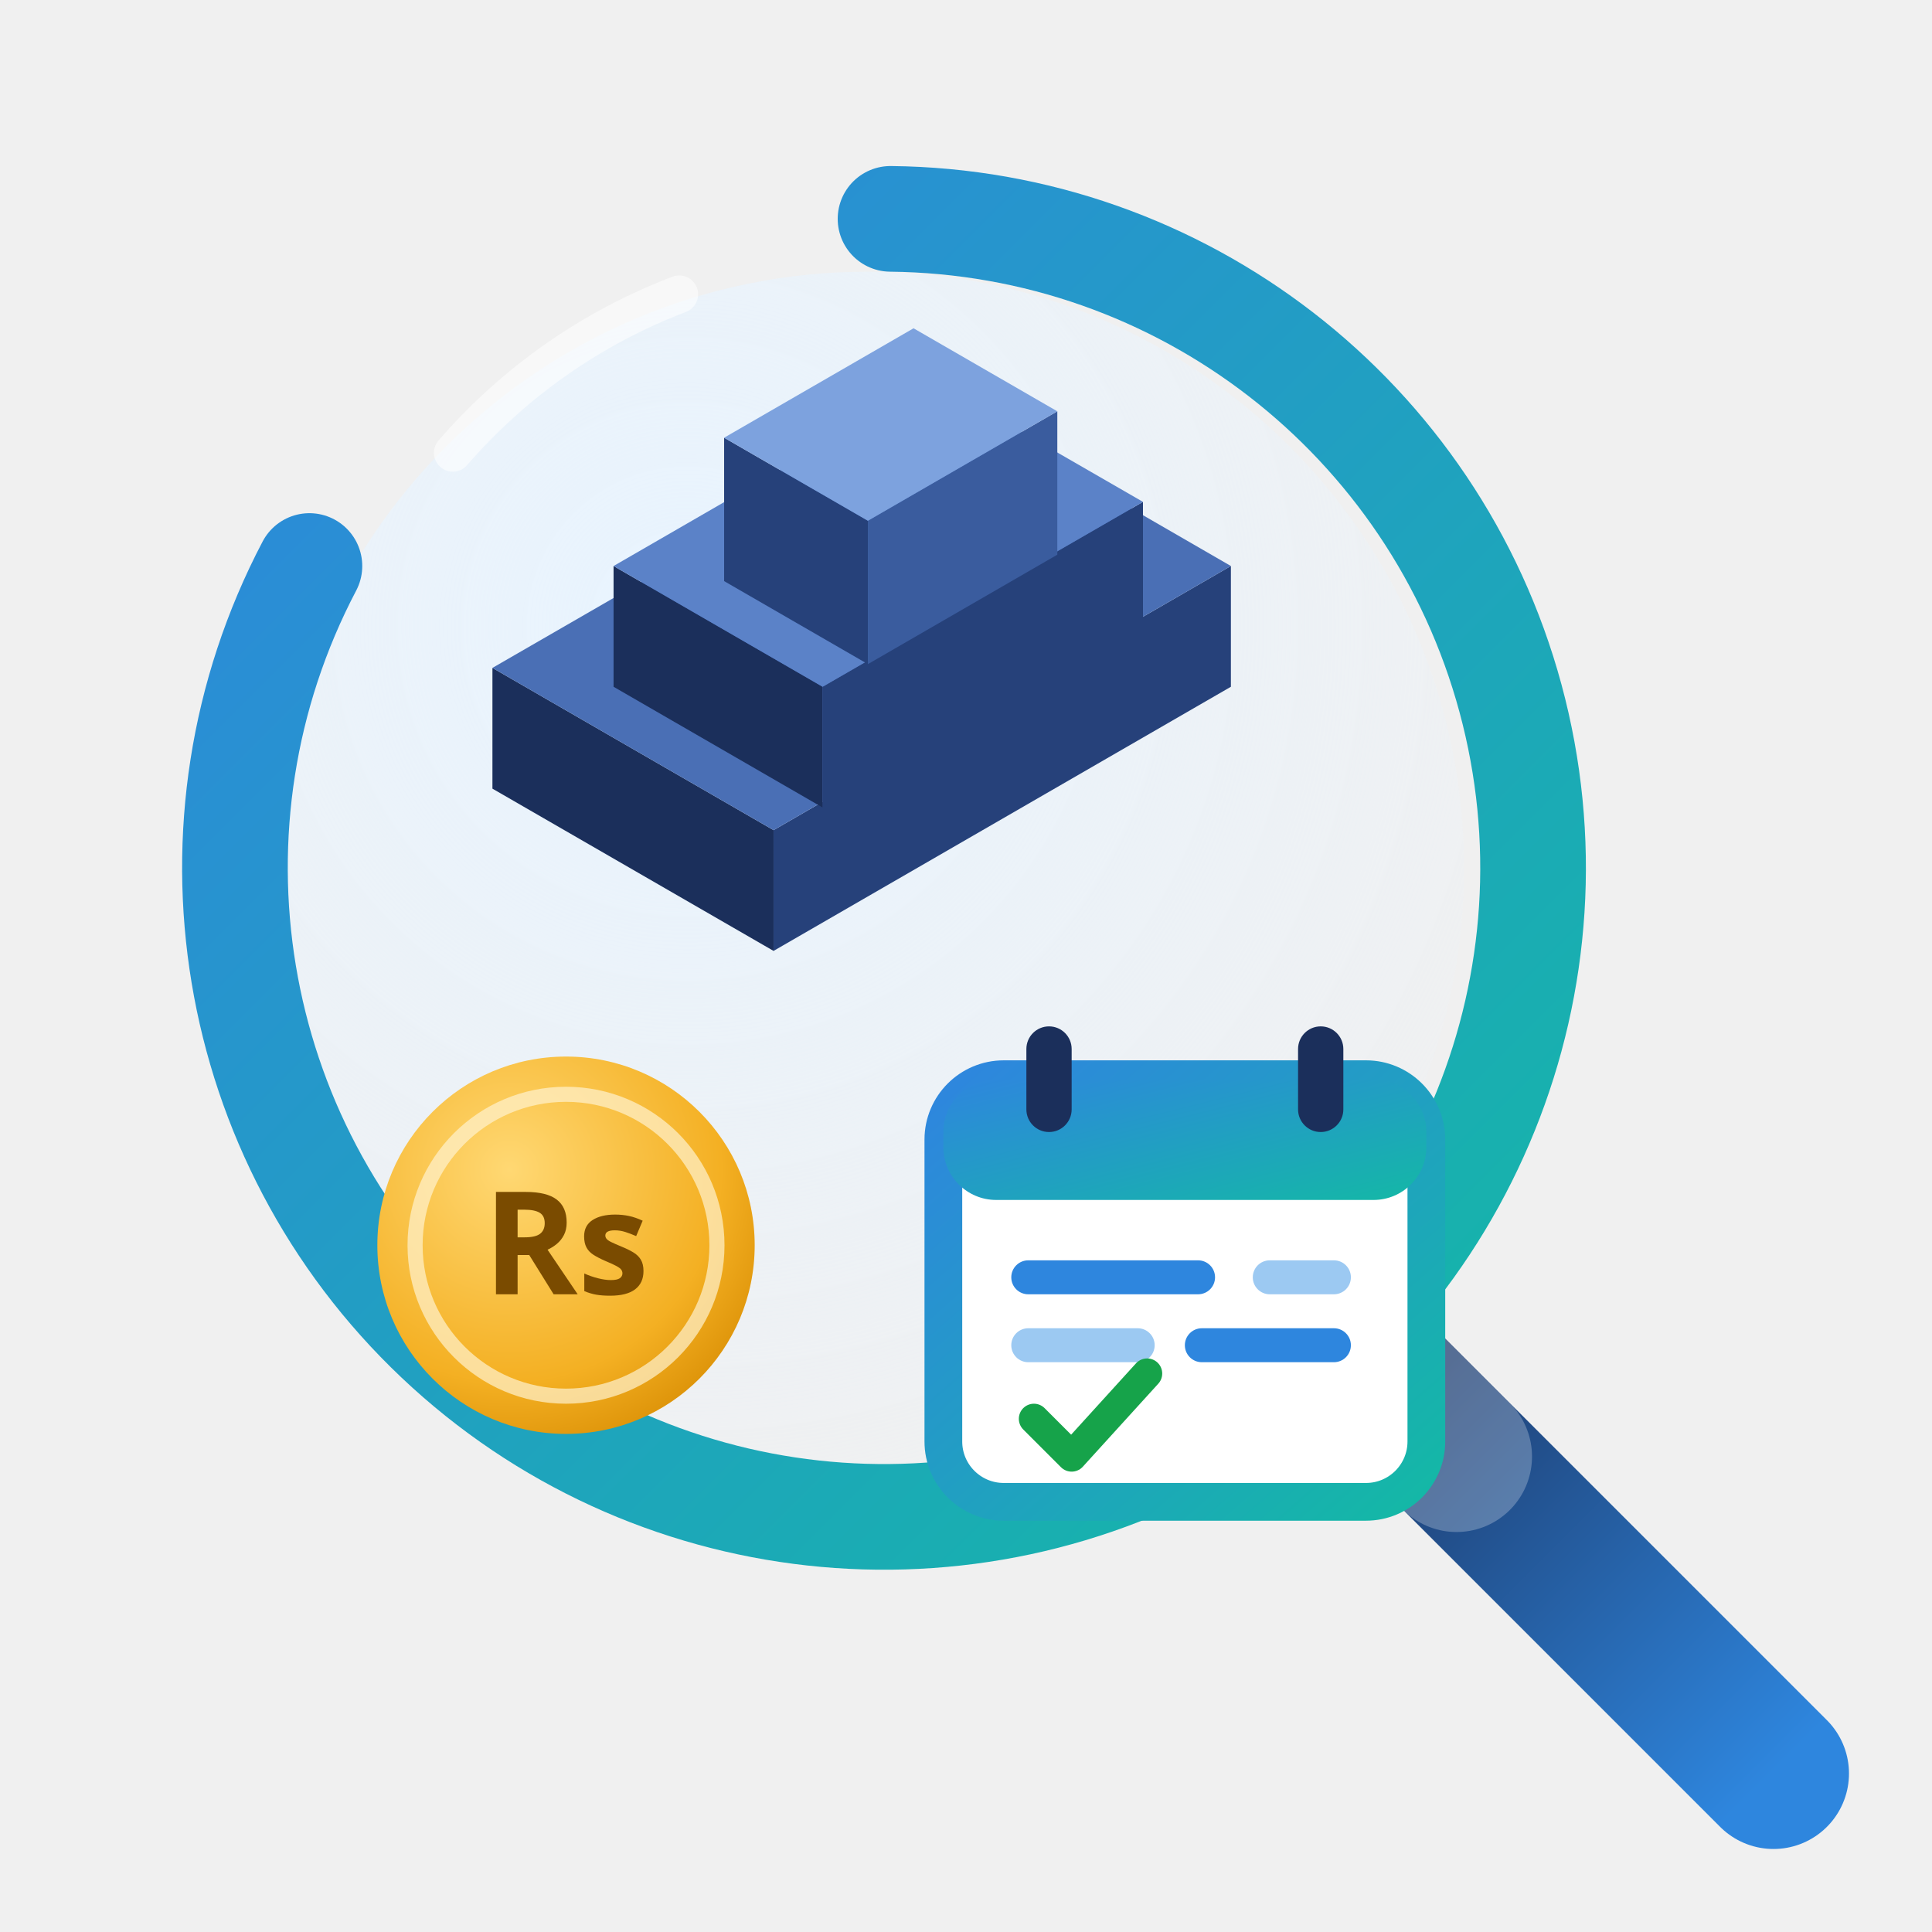
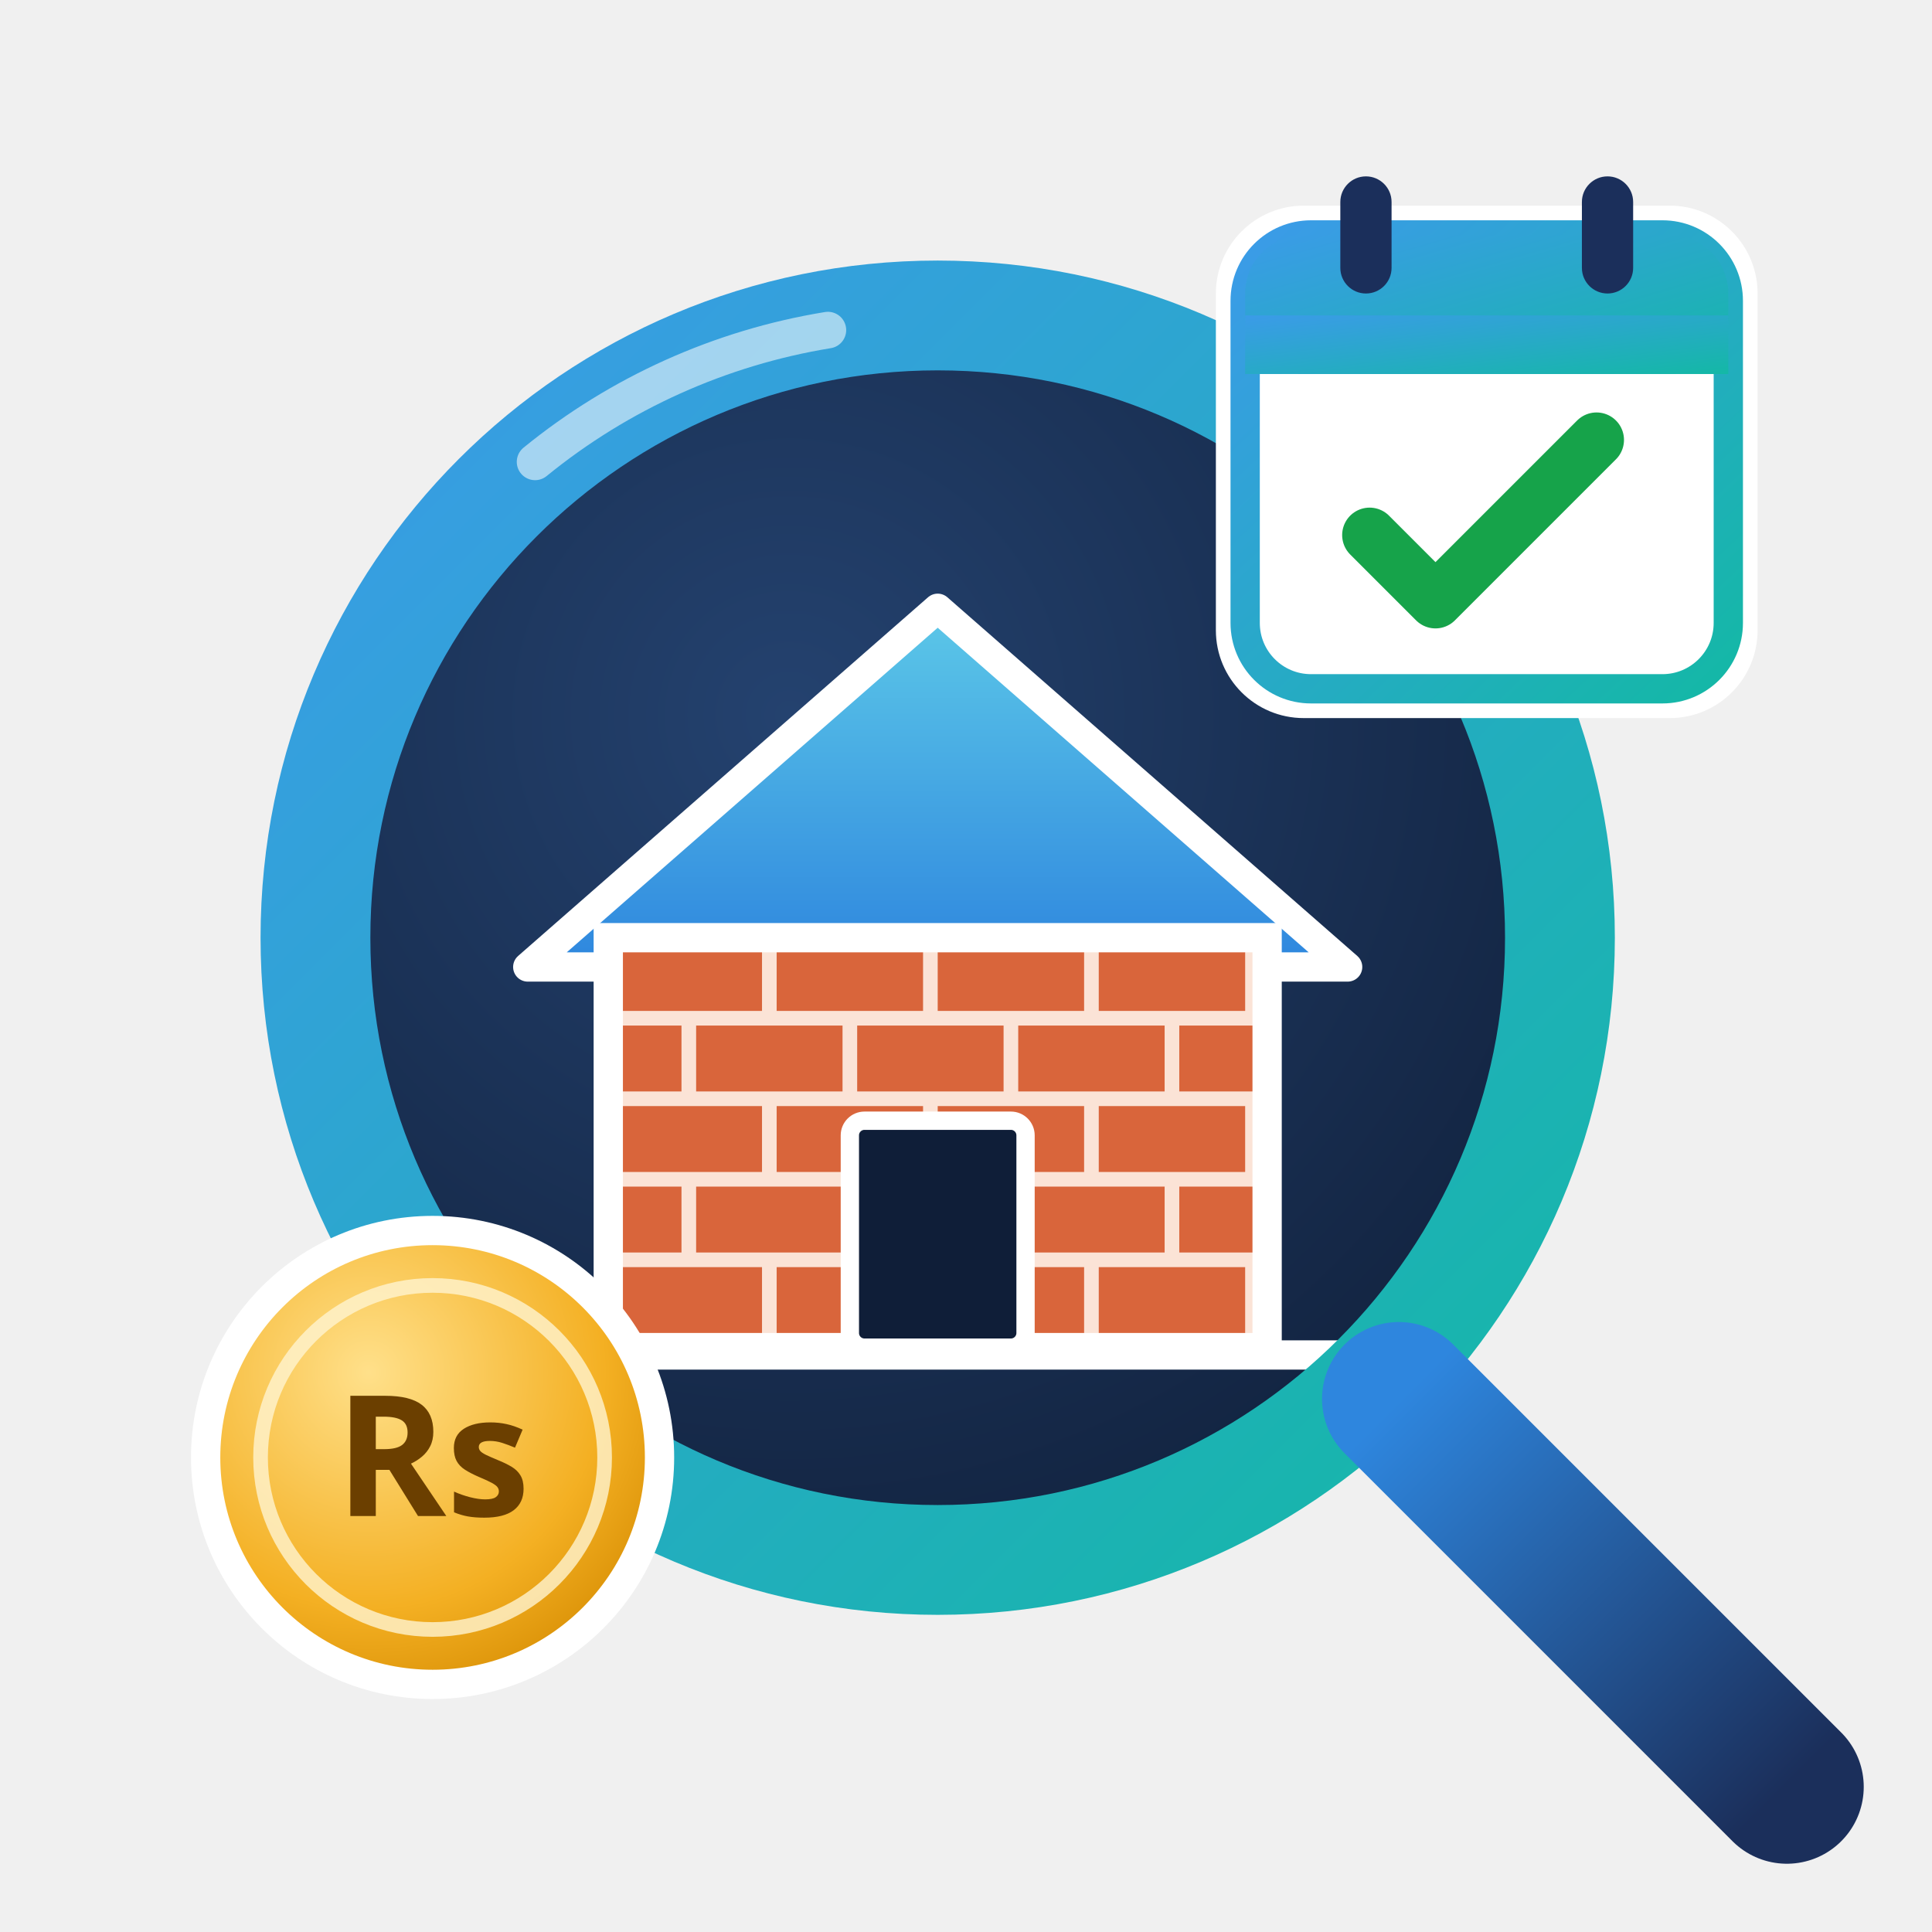
<svg xmlns="http://www.w3.org/2000/svg" viewBox="0 0 512 512" width="512" height="512">
  <defs>
    <linearGradient id="lens" x1="0" y1="0" x2="1" y2="1">
-       <stop offset="0" stop-color="#2E86DE" />
+       <stop offset="0" stop-color="#3B9BE8" />
      <stop offset="1" stop-color="#14B8A6" />
    </linearGradient>
    <linearGradient id="handle" x1="0" y1="0" x2="1" y2="1">
-       <stop offset="0" stop-color="#1B2F5B" />
+       <stop offset="0" stop-color="#2E86DE" />
+       <stop offset="1" stop-color="#1B2F5B" />
+     </linearGradient>
+     <radialGradient id="glass" cx=".38" cy=".32" r=".85">
+       <stop offset="0" stop-color="#24426F" />
+       <stop offset="1" stop-color="#0F1E38" />
+     </radialGradient>
+     <radialGradient id="gold" cx=".35" cy=".3" r=".85">
+       <stop offset="0" stop-color="#FFE08A" />
+       <stop offset=".65" stop-color="#F4B023" />
+       <stop offset="1" stop-color="#D48A00" />
+     </radialGradient>
+     <linearGradient id="roof" x1="0" y1="0" x2="0" y2="1">
+       <stop offset="0" stop-color="#5CC8E8" />
      <stop offset="1" stop-color="#2E86DE" />
    </linearGradient>
-     <radialGradient id="glass" cx=".35" cy=".3" r=".8">
-       <stop offset="0" stop-color="#E8F4FF" />
-       <stop offset="1" stop-color="#E8F4FF" stop-opacity="0" />
-     </radialGradient>
-     <radialGradient id="gold" cx=".35" cy=".3" r=".8">
-       <stop offset="0" stop-color="#FFD873" />
-       <stop offset=".7" stop-color="#F4B023" />
-       <stop offset="1" stop-color="#D98E04" />
-     </radialGradient>
    <linearGradient id="word" x1="0" y1="0" x2="1" y2="0">
-       <stop offset="0" stop-color="#2E86DE" />
+       <stop offset="0" stop-color="#3B9BE8" />
      <stop offset="1" stop-color="#14B8A6" />
    </linearGradient>
+     <clipPath id="wall">
+       <rect x="160" y="250" width="180" height="112" />
+     </clipPath>
  </defs>
-   <circle cx="230" cy="230" r="158" fill="url(#glass)" />
-   <path d="M 236 58 A 172 172 0 1 1 82 150" fill="none" stroke="url(#lens)" stroke-width="28" stroke-linecap="round" />
-   <path d="M 120 120 A 150 150 0 0 1 180 78" fill="none" stroke="#FFFFFF" stroke-opacity=".55" stroke-width="10" stroke-linecap="round" />
-   <line x1="352" y1="352" x2="470" y2="470" stroke="url(#handle)" stroke-width="40" stroke-linecap="round" />
-   <line x1="352" y1="352" x2="386" y2="386" stroke="#FFFFFF" stroke-opacity=".25" stroke-width="40" stroke-linecap="round" />
-   <polygon points="205.0,252.0 205.0,220.0 130.5,177.0 130.5,209.0" fill="#1B2F5B" />
-   <polygon points="205.0,252.0 326.2,182.0 326.2,150.0 205.0,220.0" fill="#26417A" />
-   <polygon points="205.0,220.0 326.2,150.0 251.8,107.0 130.5,177.0" fill="#4A6FB5" />
-   <polygon points="218.0,214.0 218.0,182.0 162.6,150.0 162.6,182.0" fill="#1B2F5B" />
-   <polygon points="218.0,214.0 302.9,165.0 302.9,133.0 218.0,182.0" fill="#26417A" />
-   <polygon points="218.0,182.0 302.9,133.0 247.4,101.0 162.6,150.0" fill="#5B82C8" />
-   <polygon points="230.0,176.0 230.0,138.0 191.9,116.0 191.9,154.0" fill="#26417A" />
-   <polygon points="230.0,176.0 280.2,147.0 280.2,109.0 230.0,138.0" fill="#3A5C9E" />
-   <polygon points="230.0,138.0 280.2,109.0 242.1,87.0 191.9,116.0" fill="#7DA2DE" />
-   <g transform="translate(150,330)">
-     <circle r="50" fill="url(#gold)" />
-     <circle r="40" fill="none" stroke="#FFF3CF" stroke-opacity=".7" stroke-width="4" />
-     <text x="0" y="13" text-anchor="middle" font-family="Poppins" font-weight="700" font-size="38" fill="#7A4B00">Rs</text>
-   </g>
-   <g transform="translate(250,286)">
-     <rect x="0" y="0" width="128" height="112" rx="16" fill="#FFFFFF" stroke="url(#lens)" stroke-width="10" />
-     <rect x="0" y="0" width="128" height="32" rx="14" fill="url(#lens)" />
-     <rect x="22" y="-14" width="12" height="28" rx="6" fill="#1B2F5B" />
-     <rect x="94" y="-14" width="12" height="28" rx="6" fill="#1B2F5B" />
-     <rect x="18" y="48" width="54" height="9" rx="4.5" fill="#2E86DE" />
-     <rect x="82" y="48" width="26" height="9" rx="4.5" fill="#9CC9F2" />
-     <rect x="18" y="66" width="38" height="9" rx="4.5" fill="#9CC9F2" />
-     <rect x="64" y="66" width="44" height="9" rx="4.5" fill="#2E86DE" />
-     <path d="M24 90 l10 10 l20 -22" fill="none" stroke="#16A34A" stroke-width="8" stroke-linecap="round" stroke-linejoin="round" />
+   <g transform="translate(6,6) scale(.97)">
+     <circle cx="250" cy="250" r="170" fill="url(#glass)" />
+     <polygon points="138,258 250,160 362,258" fill="url(#roof)" stroke="#FFFFFF" stroke-width="8" stroke-linejoin="round" />
+     <rect x="160" y="250" width="180" height="112" fill="#D9653B" />
+     <g clip-path="url(#wall)" stroke="#FBE3D6" stroke-width="4">
+       <line x1="160" y1="250" x2="340" y2="250" />
+       <line x1="160" y1="250" x2="160" y2="272" />
+       <line x1="204" y1="250" x2="204" y2="272" />
+       <line x1="248" y1="250" x2="248" y2="272" />
+       <line x1="292" y1="250" x2="292" y2="272" />
+       <line x1="336" y1="250" x2="336" y2="272" />
+       <line x1="160" y1="272" x2="340" y2="272" />
+       <line x1="182" y1="272" x2="182" y2="294" />
+       <line x1="226" y1="272" x2="226" y2="294" />
+       <line x1="270" y1="272" x2="270" y2="294" />
+       <line x1="314" y1="272" x2="314" y2="294" />
+       <line x1="160" y1="294" x2="340" y2="294" />
+       <line x1="160" y1="294" x2="160" y2="316" />
+       <line x1="204" y1="294" x2="204" y2="316" />
+       <line x1="248" y1="294" x2="248" y2="316" />
+       <line x1="292" y1="294" x2="292" y2="316" />
+       <line x1="336" y1="294" x2="336" y2="316" />
+       <line x1="160" y1="316" x2="340" y2="316" />
+       <line x1="182" y1="316" x2="182" y2="338" />
+       <line x1="226" y1="316" x2="226" y2="338" />
+       <line x1="270" y1="316" x2="270" y2="338" />
+       <line x1="314" y1="316" x2="314" y2="338" />
+       <line x1="160" y1="338" x2="340" y2="338" />
+       <line x1="160" y1="338" x2="160" y2="360" />
+       <line x1="204" y1="338" x2="204" y2="360" />
+       <line x1="248" y1="338" x2="248" y2="360" />
+       <line x1="292" y1="338" x2="292" y2="360" />
+       <line x1="336" y1="338" x2="336" y2="360" />
+       <line x1="160" y1="360" x2="340" y2="360" />
+       <line x1="182" y1="360" x2="182" y2="382" />
+       <line x1="226" y1="360" x2="226" y2="382" />
+       <line x1="270" y1="360" x2="270" y2="382" />
+       <line x1="314" y1="360" x2="314" y2="382" />
+     </g>
+     <rect x="160" y="250" width="180" height="112" fill="none" stroke="#FFFFFF" stroke-width="8" />
+     <rect x="226" y="300" width="48" height="62" rx="4" fill="#0F1E38" stroke="#FFFFFF" stroke-width="5" />
+     <line x1="120" y1="364" x2="380" y2="364" stroke="#FFFFFF" stroke-width="8" stroke-linecap="round" />
+     <circle cx="250" cy="250" r="170" fill="none" stroke="url(#lens)" stroke-width="30" />
+     <path d="M 140 120 A 170 170 0 0 1 220 84" fill="none" stroke="#FFFFFF" stroke-opacity=".55" stroke-width="10" stroke-linecap="round" />
+     <line x1="376" y1="376" x2="482" y2="482" stroke="url(#handle)" stroke-width="42" stroke-linecap="round" />
+     <g transform="translate(112,392)">
+       <circle r="66" fill="#FFFFFF" />
+       <circle r="58" fill="url(#gold)" />
+       <circle r="47" fill="none" stroke="#FFF3CF" stroke-opacity=".8" stroke-width="4" />
+       <text x="0" y="16" text-anchor="middle" font-family="Poppins" font-weight="800" font-size="46" fill="#6B3F00">Rs</text>
+     </g>
+     <g transform="translate(334,58)">
+       <rect x="-8" y="-8" width="148" height="140" rx="24" fill="#FFFFFF" />
+       <rect x="0" y="0" width="132" height="124" rx="18" fill="#FFFFFF" stroke="url(#lens)" stroke-width="8" />
+       <rect x="0" y="0" width="132" height="38" rx="16" fill="url(#lens)" />
+       <rect x="0" y="22" width="132" height="16" fill="url(#lens)" />
+       <rect x="26" y="-16" width="14" height="32" rx="7" fill="#1B2F5B" />
+       <rect x="92" y="-16" width="14" height="32" rx="7" fill="#1B2F5B" />
+       <path d="M34 82 l18 18 l44 -44" fill="none" stroke="#16A34A" stroke-width="15" stroke-linecap="round" stroke-linejoin="round" />
+     </g>
  </g>
</svg>
